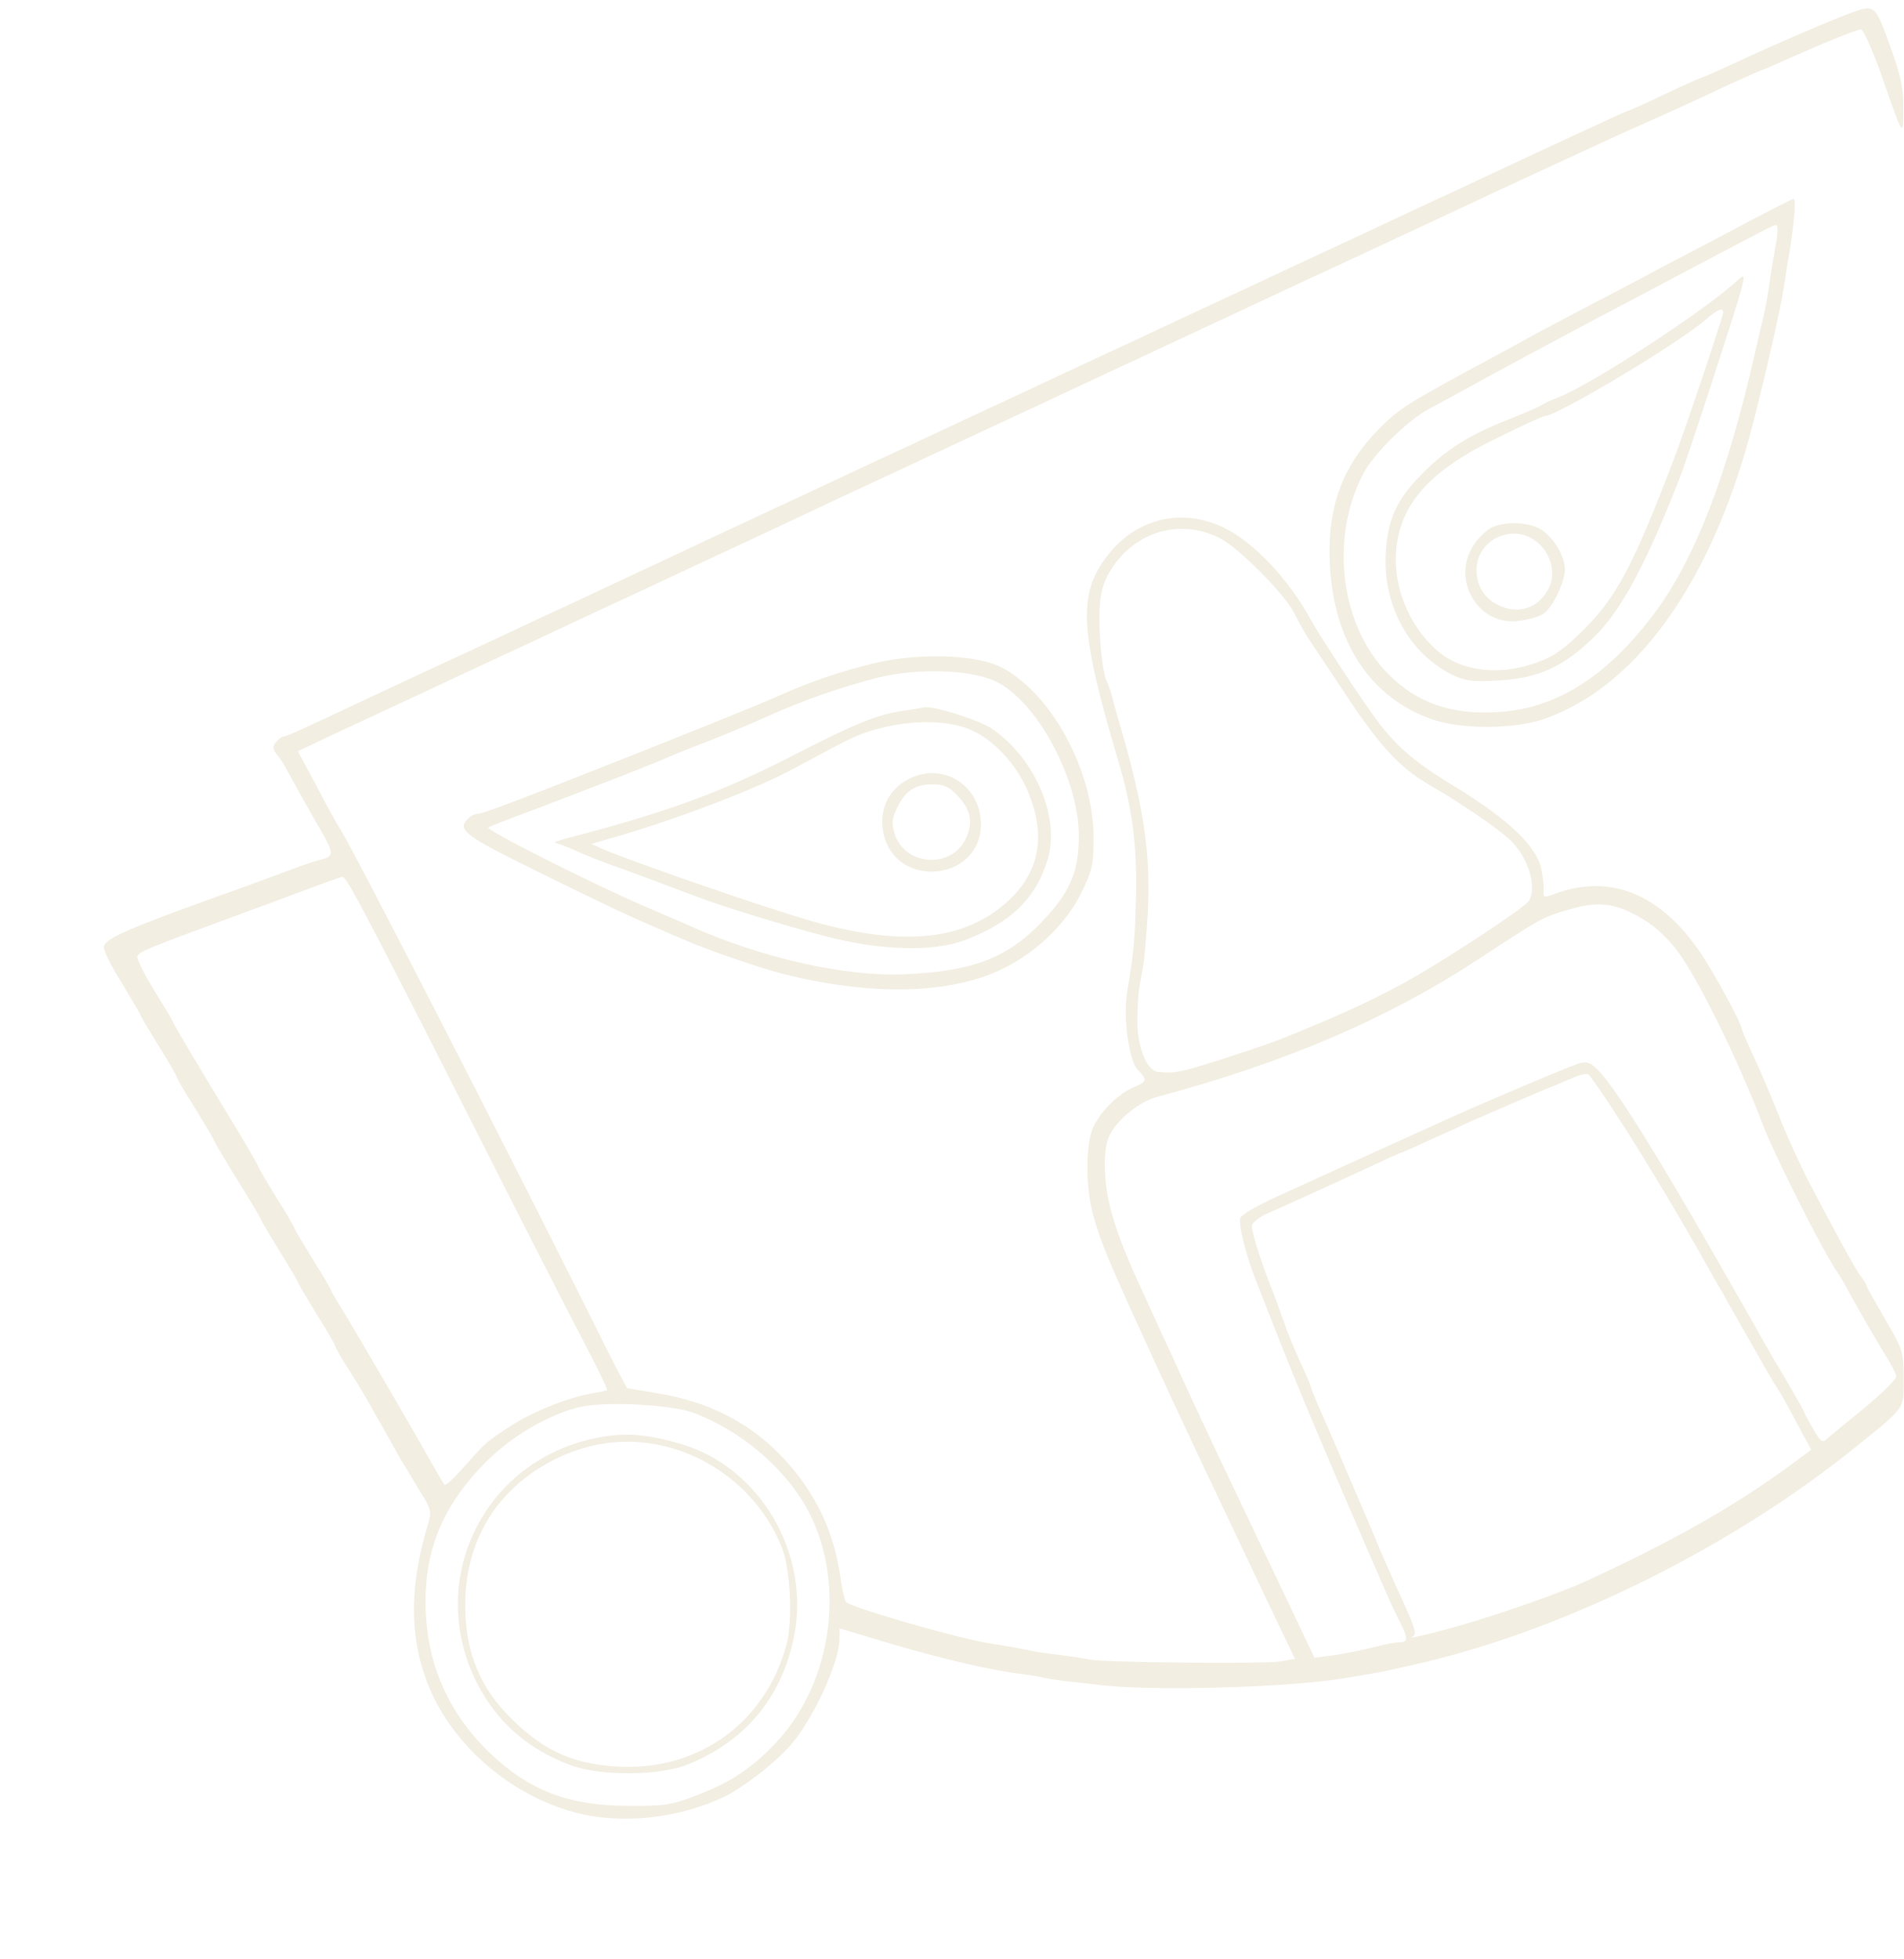
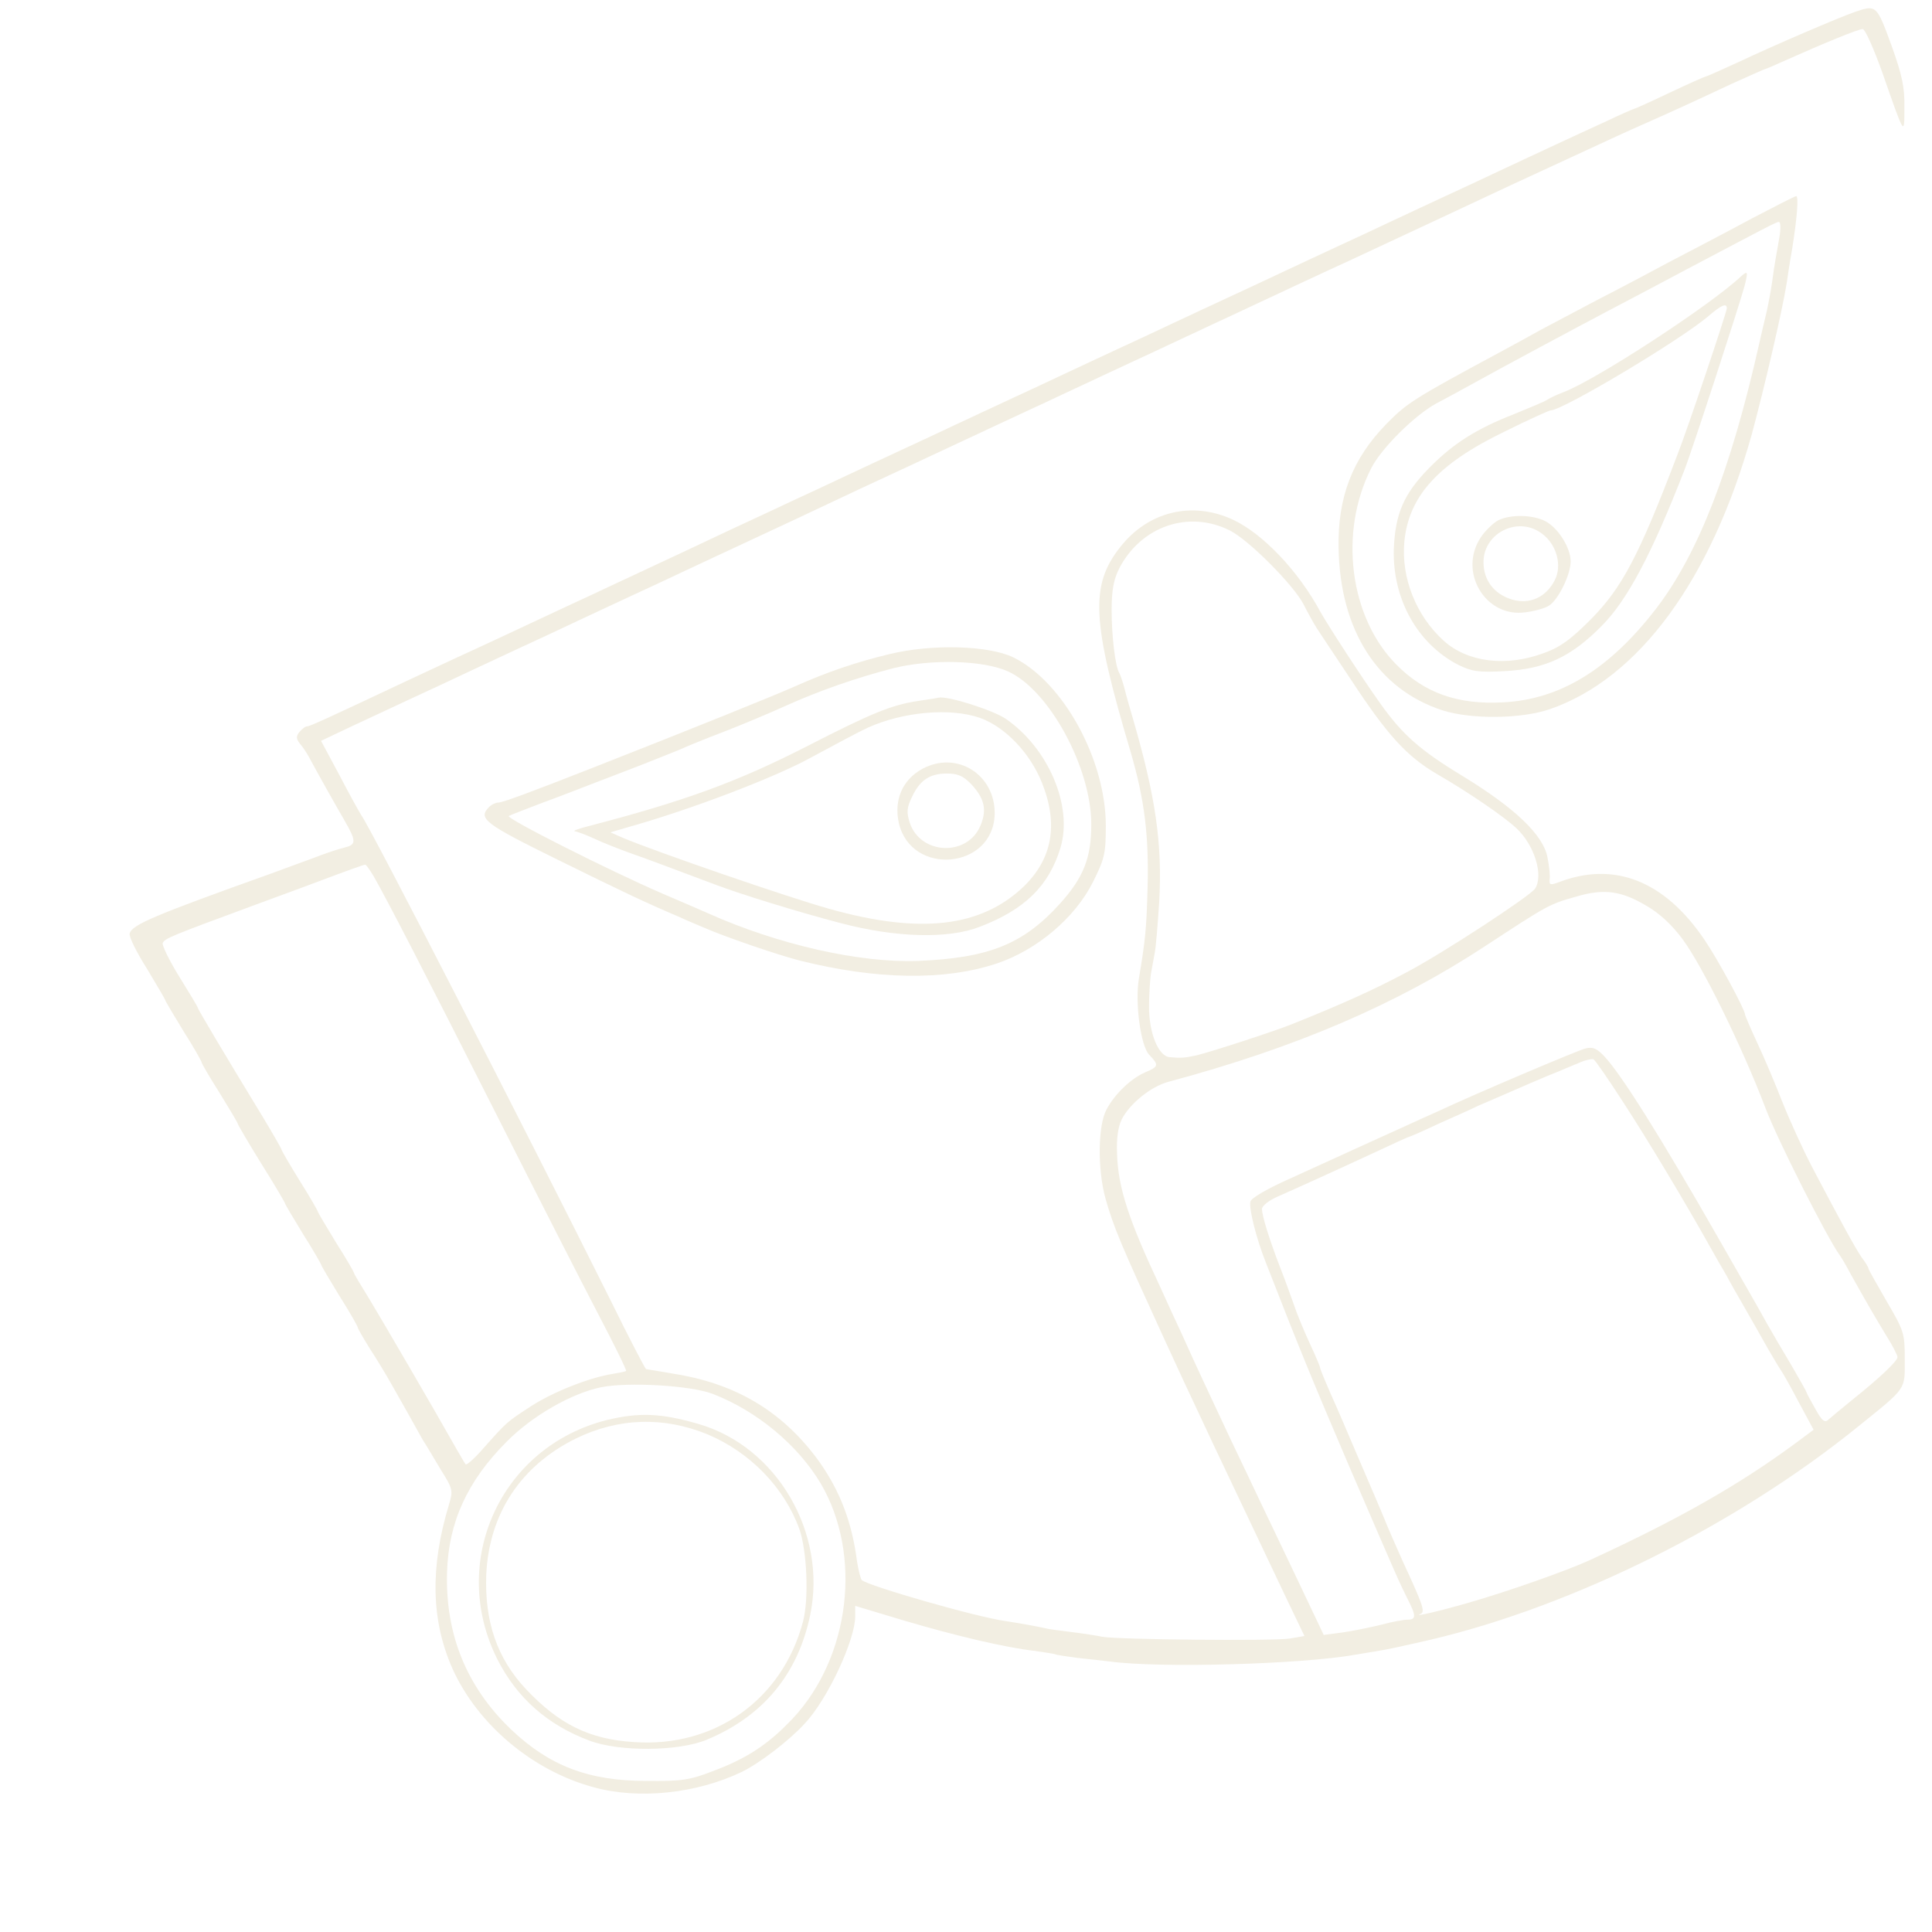
- <svg xmlns="http://www.w3.org/2000/svg" version="1.0" width="517pt" height="532pt" viewBox="0 0 517 532" preserveAspectRatio="xMidYMid meet">
+ <svg xmlns="http://www.w3.org/2000/svg" version="1.0" width="400pt" height="400pt" viewBox="0 0 517 532" preserveAspectRatio="xMidYMid meet">
  <g transform="translate(0,532) scale(0.1,-0.1)" fill="#f2eee2" stroke="none">
    <path d="M5035 5288 c-44 -15 -228 -94 -323 -139 -46 -21 -86 -39 -88 -39 -3 0 -48 -20 -101 -45 -52 -25 -97 -45 -99 -45 -2 0 -36 -15 -76 -34 -40 -18 -104 -48 -143 -66 -38 -18 -106 -49 -150 -70 -44 -21 -111 -52 -150 -70 -38 -18 -106 -49 -150 -70 -44 -21 -111 -52 -150 -70 -38 -18 -106 -49 -150 -70 -44 -21 -111 -52 -150 -70 -38 -18 -106 -49 -150 -70 -44 -21 -111 -52 -150 -70 -38 -18 -106 -49 -150 -70 -44 -21 -111 -52 -150 -70 -38 -18 -106 -49 -150 -70 -44 -21 -111 -52 -150 -70 -38 -18 -106 -49 -150 -70 -44 -21 -111 -52 -150 -70 -38 -18 -113 -53 -165 -77 -99 -47 -155 -73 -305 -143 -49 -23 -117 -55 -150 -70 -109 -51 -239 -112 -305 -142 -36 -17 -96 -45 -135 -63 -225 -106 -267 -125 -274 -125 -5 0 -14 -7 -21 -15 -10 -12 -10 -19 1 -33 8 -9 19 -26 25 -37 23 -43 73 -132 98 -175 33 -57 32 -66 -1 -74 -16 -4 -50 -15 -78 -26 -27 -10 -84 -31 -125 -46 -322 -115 -383 -141 -388 -165 -2 -9 20 -53 48 -97 27 -45 50 -84 50 -86 0 -2 23 -41 50 -85 28 -44 50 -83 50 -86 0 -3 22 -41 50 -85 27 -44 50 -82 50 -85 0 -2 29 -52 65 -110 36 -57 65 -107 65 -109 0 -2 23 -41 50 -85 28 -44 50 -83 50 -85 0 -2 23 -41 50 -85 28 -44 50 -83 50 -86 0 -3 15 -29 33 -58 19 -29 45 -72 59 -97 14 -25 35 -62 47 -83 11 -20 29 -52 39 -70 11 -17 34 -56 52 -86 32 -51 33 -56 21 -95 -52 -172 -49 -318 10 -451 69 -153 219 -280 387 -326 125 -35 285 -18 410 42 49 24 130 86 173 133 63 67 139 230 139 296 l0 28 133 -40 c142 -42 281 -75 362 -84 28 -4 52 -8 55 -9 3 -2 30 -6 60 -10 30 -3 71 -8 90 -10 137 -19 531 -8 680 19 19 3 46 8 60 10 30 5 53 10 145 31 394 93 844 317 1178 588 134 108 127 99 127 184 0 72 -2 78 -50 160 -27 47 -50 87 -50 90 0 3 -8 17 -19 31 -19 28 -63 109 -137 250 -24 46 -60 125 -80 175 -20 51 -51 125 -70 165 -19 41 -34 76 -34 79 0 13 -75 152 -112 206 -110 162 -248 216 -400 158 -24 -9 -27 -8 -26 7 2 9 -1 37 -6 62 -12 61 -89 135 -235 224 -117 71 -165 114 -226 200 -50 70 -144 215 -164 251 -61 113 -158 215 -241 254 -112 52 -233 23 -310 -75 -84 -106 -79 -204 29 -567 37 -127 50 -227 46 -372 -3 -111 -6 -143 -24 -250 -11 -67 5 -184 28 -209 28 -29 27 -33 -11 -49 -39 -17 -83 -59 -106 -102 -24 -44 -25 -165 -3 -245 23 -81 41 -123 161 -385 10 -22 34 -74 53 -115 19 -41 56 -120 82 -175 26 -55 72 -152 102 -215 30 -63 76 -160 102 -215 l48 -100 -41 -7 c-45 -7 -476 -3 -516 5 -14 3 -52 9 -85 13 -33 4 -62 8 -65 9 -20 5 -82 16 -115 21 -81 11 -379 97 -397 113 -3 3 -9 26 -13 51 -14 109 -47 194 -104 275 -96 133 -221 211 -388 240 -47 8 -87 15 -89 15 -2 0 -46 84 -97 188 -239 479 -662 1304 -687 1337 -4 6 -31 54 -59 108 l-52 97 93 44 c51 24 125 58 163 76 39 18 106 49 150 70 44 21 112 52 150 70 39 18 106 49 150 70 44 21 112 52 150 70 39 18 106 49 150 70 44 21 112 52 150 70 91 42 216 101 324 152 97 45 166 77 296 138 50 23 117 55 150 70 33 15 101 47 150 70 50 23 117 55 150 70 33 15 101 47 150 70 50 23 117 55 150 70 109 51 239 112 305 142 36 17 97 45 135 63 79 37 206 96 310 145 39 18 104 48 145 67 138 64 175 81 225 103 70 31 136 61 238 109 49 22 91 41 93 41 2 0 27 11 56 24 103 46 200 86 212 86 7 0 31 -55 55 -122 61 -175 60 -173 60 -94 1 55 -6 89 -36 172 -40 110 -42 111 -98 92z m-1723 -1429 c53 -27 176 -151 203 -204 11 -22 27 -51 36 -65 9 -14 51 -77 93 -140 101 -154 154 -212 237 -261 87 -50 186 -118 220 -150 49 -46 75 -129 51 -166 -13 -20 -257 -180 -355 -231 -90 -48 -177 -87 -309 -140 -45 -19 -230 -79 -268 -88 -33 -7 -42 -8 -74 -5 -31 2 -57 66 -57 138 0 37 3 80 6 96 3 15 7 39 10 55 3 15 8 77 12 138 9 162 -10 290 -72 504 -9 30 -20 69 -24 86 -5 18 -11 36 -14 41 -11 18 -21 101 -21 173 0 56 6 85 21 115 61 117 192 161 305 104z m-2358 -952 c37 -65 139 -262 336 -652 111 -220 238 -469 282 -553 44 -84 79 -155 77 -157 -2 -2 -18 -5 -36 -8 -64 -10 -163 -49 -224 -88 -69 -45 -67 -43 -132 -116 -25 -29 -48 -49 -50 -45 -3 4 -14 23 -25 42 -63 112 -205 355 -240 413 -23 37 -42 69 -42 71 0 3 -22 41 -50 85 -27 44 -50 83 -50 85 0 2 -22 41 -50 85 -27 44 -50 83 -50 86 0 2 -24 44 -53 92 -106 174 -177 294 -177 297 0 3 -23 41 -51 86 -28 45 -48 87 -46 93 5 13 26 21 259 107 29 11 107 39 173 64 66 25 122 45 125 45 3 1 13 -14 24 -32z m3506 -82 c35 -20 71 -54 98 -91 55 -74 164 -296 228 -464 33 -88 170 -358 204 -405 4 -5 19 -30 32 -55 43 -77 64 -113 96 -166 18 -28 32 -56 32 -61 0 -11 -51 -59 -125 -118 -27 -22 -56 -46 -64 -53 -11 -11 -18 -6 -37 28 -13 23 -24 43 -24 45 0 2 -19 36 -43 77 -24 40 -55 93 -69 118 -23 42 -35 62 -88 155 -11 19 -29 51 -40 70 -162 284 -272 459 -318 507 -20 21 -31 26 -51 21 -23 -6 -304 -125 -406 -173 -22 -10 -65 -29 -95 -43 -30 -14 -89 -40 -130 -59 -41 -19 -123 -56 -182 -83 -63 -28 -108 -54 -110 -64 -4 -20 16 -100 42 -166 95 -244 132 -333 229 -560 135 -313 138 -320 162 -368 24 -47 24 -57 -1 -57 -10 0 -43 -6 -72 -14 -29 -7 -77 -17 -105 -21 l-53 -7 -66 139 c-36 76 -83 174 -104 218 -21 44 -60 127 -88 185 -52 111 -95 202 -132 285 -13 28 -41 88 -62 135 -85 181 -114 269 -117 362 -2 44 3 76 13 96 22 43 80 90 128 103 351 94 628 213 873 374 171 112 175 115 250 136 77 23 125 16 195 -26z m-66 -539 c66 -101 175 -283 238 -396 14 -25 35 -62 47 -82 11 -21 30 -54 41 -73 11 -19 29 -51 40 -70 11 -19 29 -52 41 -72 12 -21 25 -42 29 -48 4 -5 26 -44 48 -86 l41 -76 -47 -35 c-157 -116 -320 -209 -567 -323 -65 -30 -227 -87 -335 -118 -83 -24 -157 -41 -133 -31 13 6 6 25 -49 144 -16 36 -41 92 -54 125 -14 33 -29 69 -34 80 -9 21 -23 54 -60 140 -12 28 -25 59 -30 70 -33 74 -50 115 -50 119 0 3 -13 34 -29 68 -16 35 -36 83 -44 108 -9 25 -25 70 -37 100 -29 75 -50 142 -50 161 0 8 18 23 43 34 59 26 156 70 266 121 51 24 95 44 97 44 2 0 39 16 81 36 43 19 92 41 108 49 17 7 46 20 65 28 41 18 126 55 155 66 11 5 36 15 55 23 19 9 39 13 43 11 5 -3 41 -55 81 -117z m-2507 -804 c122 -47 235 -141 298 -247 115 -196 81 -478 -77 -647 -67 -71 -126 -110 -220 -145 -64 -25 -87 -28 -183 -27 -160 0 -268 42 -373 142 -122 117 -181 261 -176 433 4 137 56 251 164 359 70 71 178 133 260 150 74 15 247 5 307 -18z" />
    <path d="M1597 1410 c-293 -73 -438 -390 -302 -660 54 -106 138 -180 253 -223 82 -31 244 -30 322 2 155 64 252 180 286 344 47 226 -92 464 -308 526 -103 30 -163 32 -251 11z m277 -40 c116 -49 210 -145 252 -260 21 -59 27 -193 10 -256 -57 -214 -243 -347 -466 -331 -123 8 -205 49 -296 145 -80 85 -115 186 -110 317 8 167 95 299 247 374 117 57 242 61 363 11z" />
    <path d="M4750 4719 c-63 -34 -162 -86 -220 -116 -58 -31 -150 -80 -205 -108 -55 -29 -125 -66 -155 -82 -30 -17 -82 -45 -115 -63 -238 -128 -256 -140 -312 -197 -94 -96 -135 -202 -132 -343 4 -226 108 -388 286 -446 78 -25 216 -24 295 3 245 84 445 356 557 758 33 122 83 335 96 416 2 13 8 56 15 94 14 88 18 145 11 145 -3 0 -58 -28 -121 -61z m75 -51 c-4 -24 -9 -52 -11 -63 -2 -10 -6 -37 -9 -60 -3 -22 -10 -59 -15 -82 -6 -24 -15 -64 -21 -90 -78 -347 -168 -578 -283 -728 -129 -168 -265 -251 -422 -259 -125 -7 -217 26 -294 104 -129 130 -159 365 -69 541 28 55 120 146 179 178 25 13 63 34 85 46 110 61 290 157 390 210 44 23 139 73 210 111 231 122 250 132 258 133 5 1 6 -18 2 -41z" />
    <path d="M4718 4558 c-84 -79 -398 -284 -488 -318 -19 -7 -39 -17 -45 -21 -5 -4 -46 -21 -90 -39 -105 -41 -168 -81 -234 -148 -71 -72 -94 -127 -98 -224 -4 -137 65 -261 178 -319 37 -18 55 -21 128 -17 111 6 182 39 266 124 71 71 139 200 228 429 20 50 152 456 166 508 10 40 9 43 -11 25z m-38 -87 c0 -10 -110 -338 -136 -403 -107 -281 -153 -367 -239 -454 -54 -54 -83 -76 -128 -92 -104 -39 -211 -26 -277 34 -75 68 -117 172 -108 272 12 126 93 215 275 303 66 33 124 59 128 59 33 0 358 194 435 260 36 31 50 36 50 21z" />
    <path d="M4050 3887 c-13 -7 -35 -28 -47 -46 -64 -95 12 -223 123 -207 24 3 53 11 64 18 26 16 60 86 60 122 0 38 -35 93 -70 111 -35 18 -96 19 -130 2z m123 -38 c39 -30 54 -87 33 -127 -24 -47 -69 -67 -117 -53 -50 15 -79 53 -79 103 0 82 98 129 163 77z" />
    <path d="M2375 3519 c-92 -22 -174 -50 -261 -89 -51 -23 -289 -119 -559 -225 -168 -66 -246 -95 -258 -95 -7 0 -18 -5 -25 -12 -32 -32 -13 -46 190 -146 185 -91 233 -114 338 -159 19 -9 49 -21 65 -28 57 -25 200 -74 262 -90 212 -53 399 -56 543 -8 110 37 215 125 265 225 32 64 35 79 35 154 0 183 -118 397 -255 464 -69 33 -224 37 -340 9z m326 -48 c113 -51 229 -265 229 -421 0 -93 -22 -147 -86 -218 -101 -112 -196 -150 -391 -158 -161 -6 -386 45 -578 131 -16 7 -73 32 -125 54 -148 64 -433 208 -424 214 5 3 47 19 94 37 47 17 113 43 147 56 35 13 93 36 130 50 38 15 82 33 100 40 17 8 71 30 121 49 49 19 123 50 165 69 97 44 201 80 302 106 105 26 248 22 316 -9z" />
    <path d="M2454 3390 c-73 -11 -126 -32 -309 -126 -190 -97 -335 -150 -600 -219 -27 -7 -44 -13 -37 -14 7 -1 31 -10 55 -21 23 -11 67 -28 97 -39 49 -17 88 -32 235 -87 71 -27 227 -75 345 -106 152 -40 296 -44 383 -10 123 47 190 112 222 217 35 115 -33 275 -151 356 -36 24 -159 63 -184 58 -3 -1 -28 -5 -56 -9z m170 -47 c69 -25 137 -96 170 -178 46 -115 29 -210 -51 -287 -117 -111 -283 -131 -533 -61 -115 32 -480 158 -570 196 l-34 15 44 13 c172 48 407 137 510 194 63 34 132 71 154 81 97 44 228 56 310 27z" />
    <path d="M2465 3203 c-55 -30 -79 -86 -65 -149 34 -148 260 -128 264 24 2 109 -104 176 -199 125z m135 -43 c36 -39 43 -70 25 -113 -36 -87 -166 -81 -195 8 -9 28 -8 41 6 70 22 47 49 65 97 65 30 0 45 -7 67 -30z" />
  </g>
</svg>
